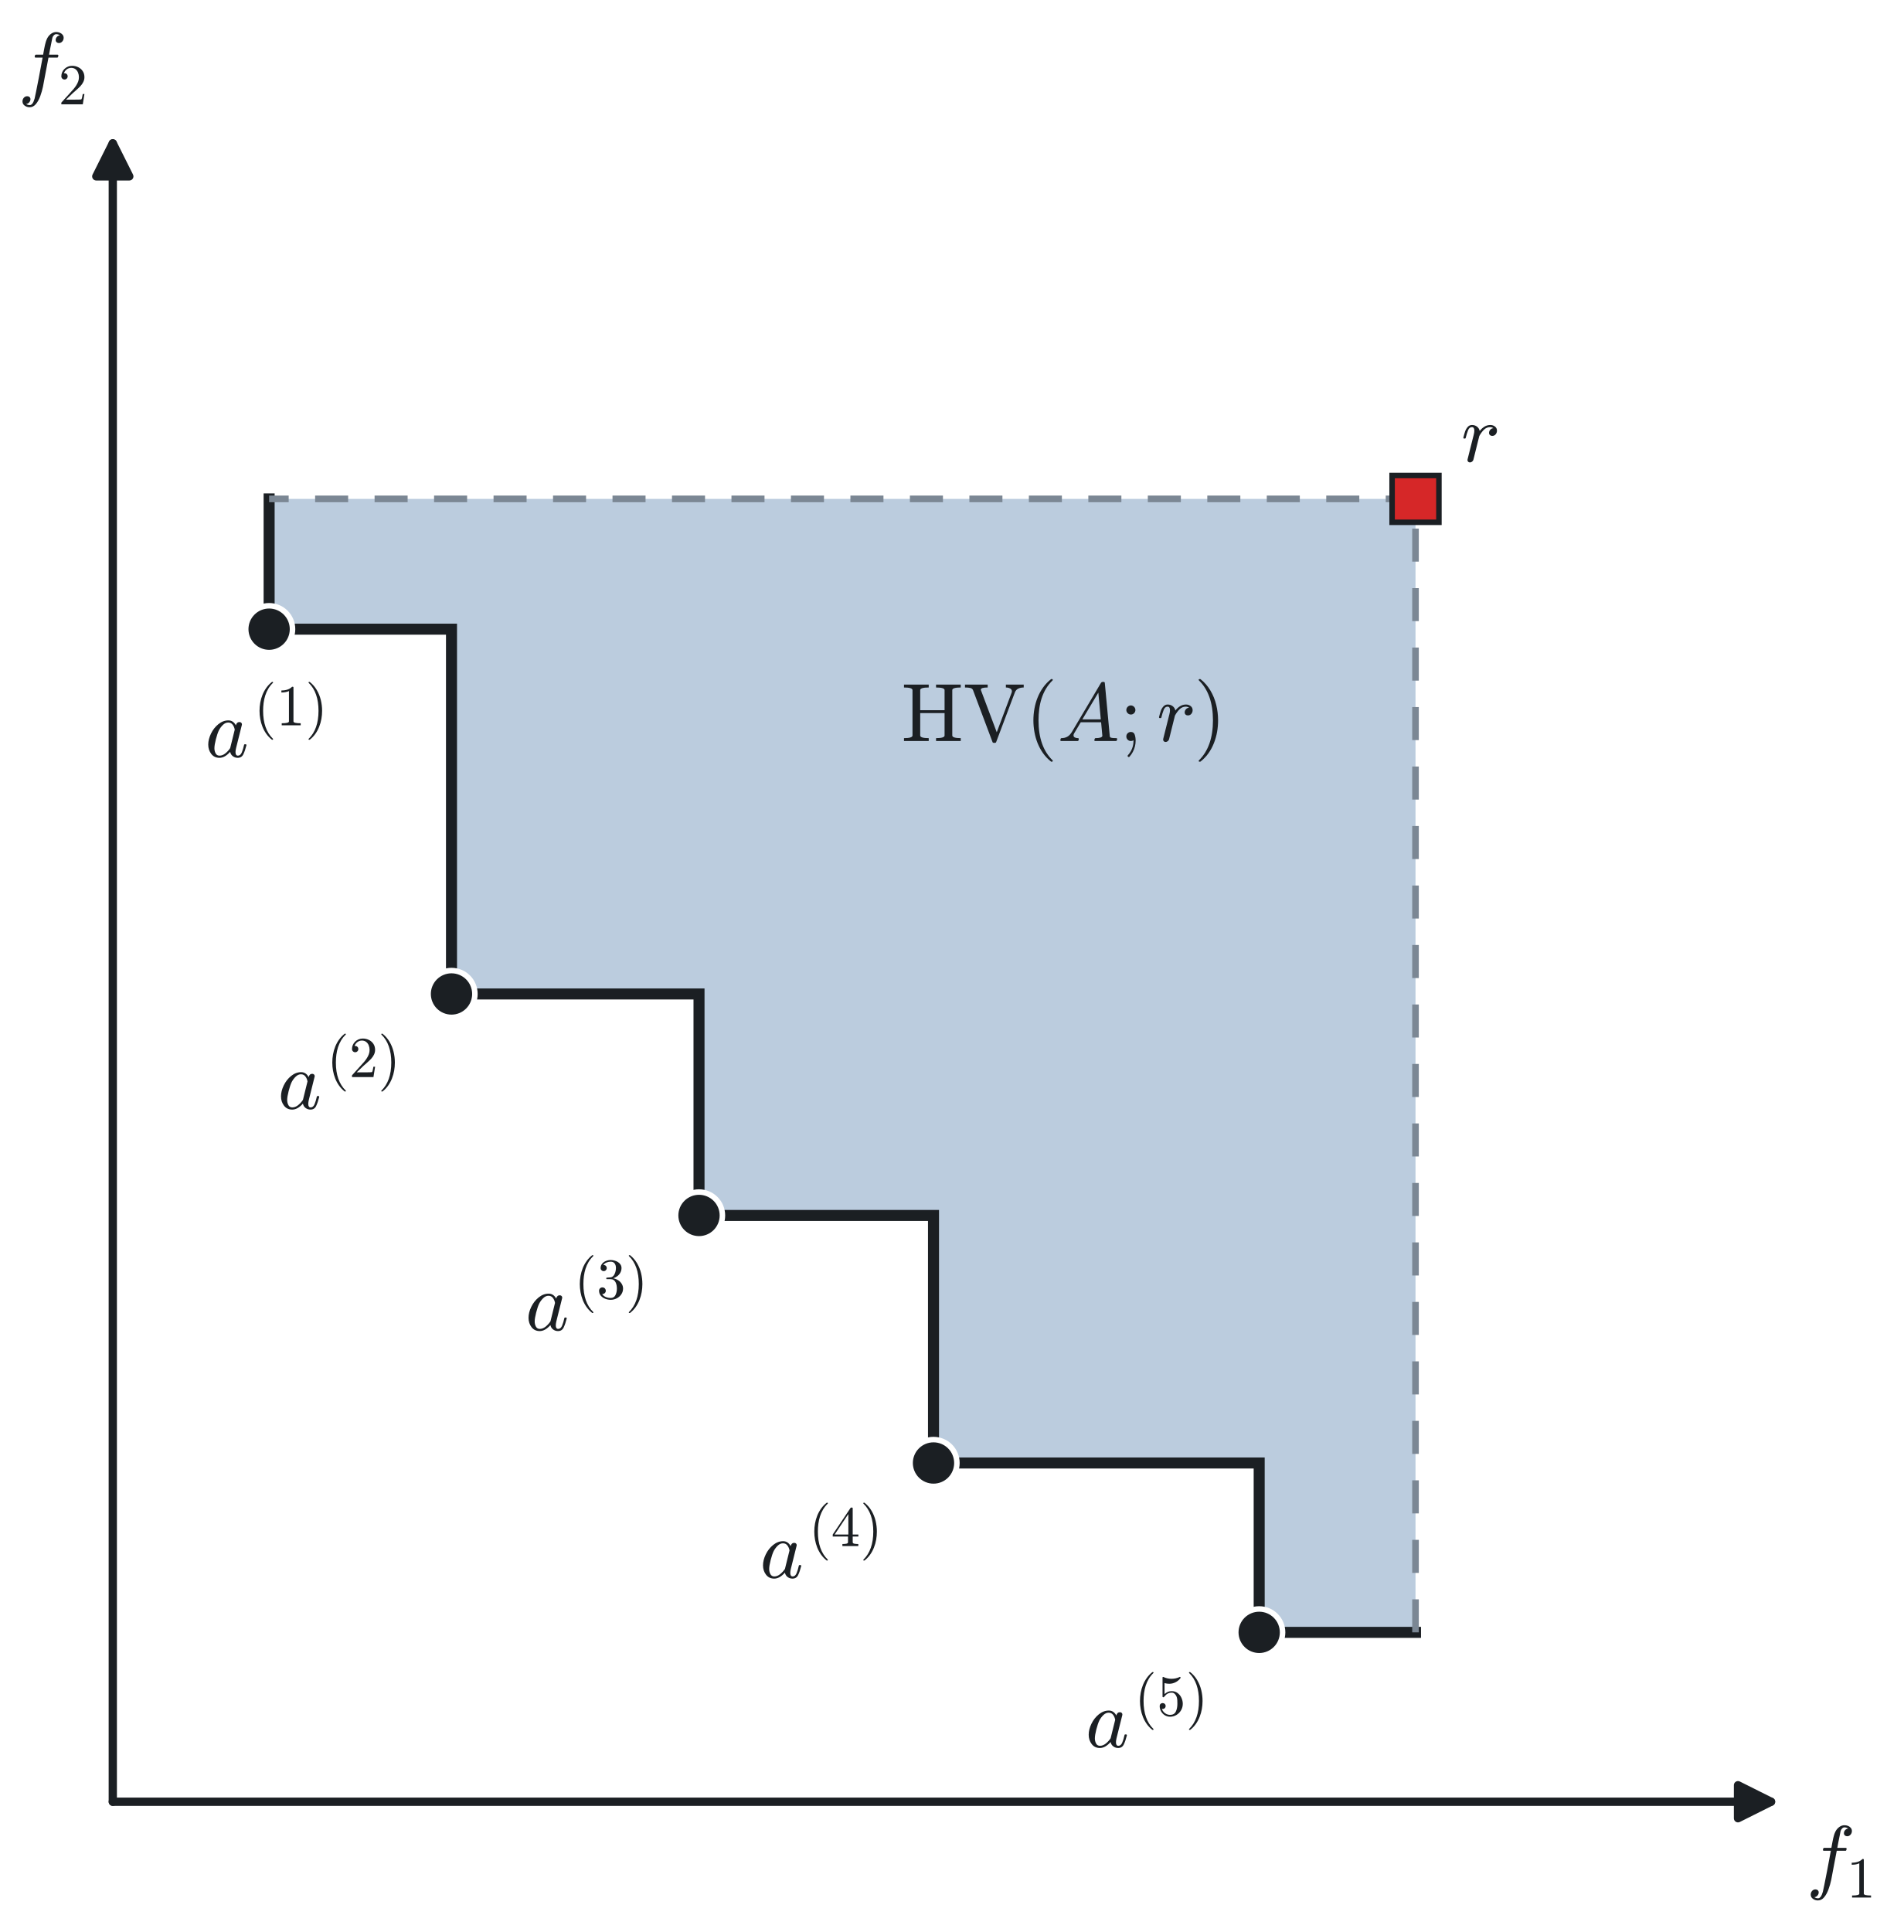
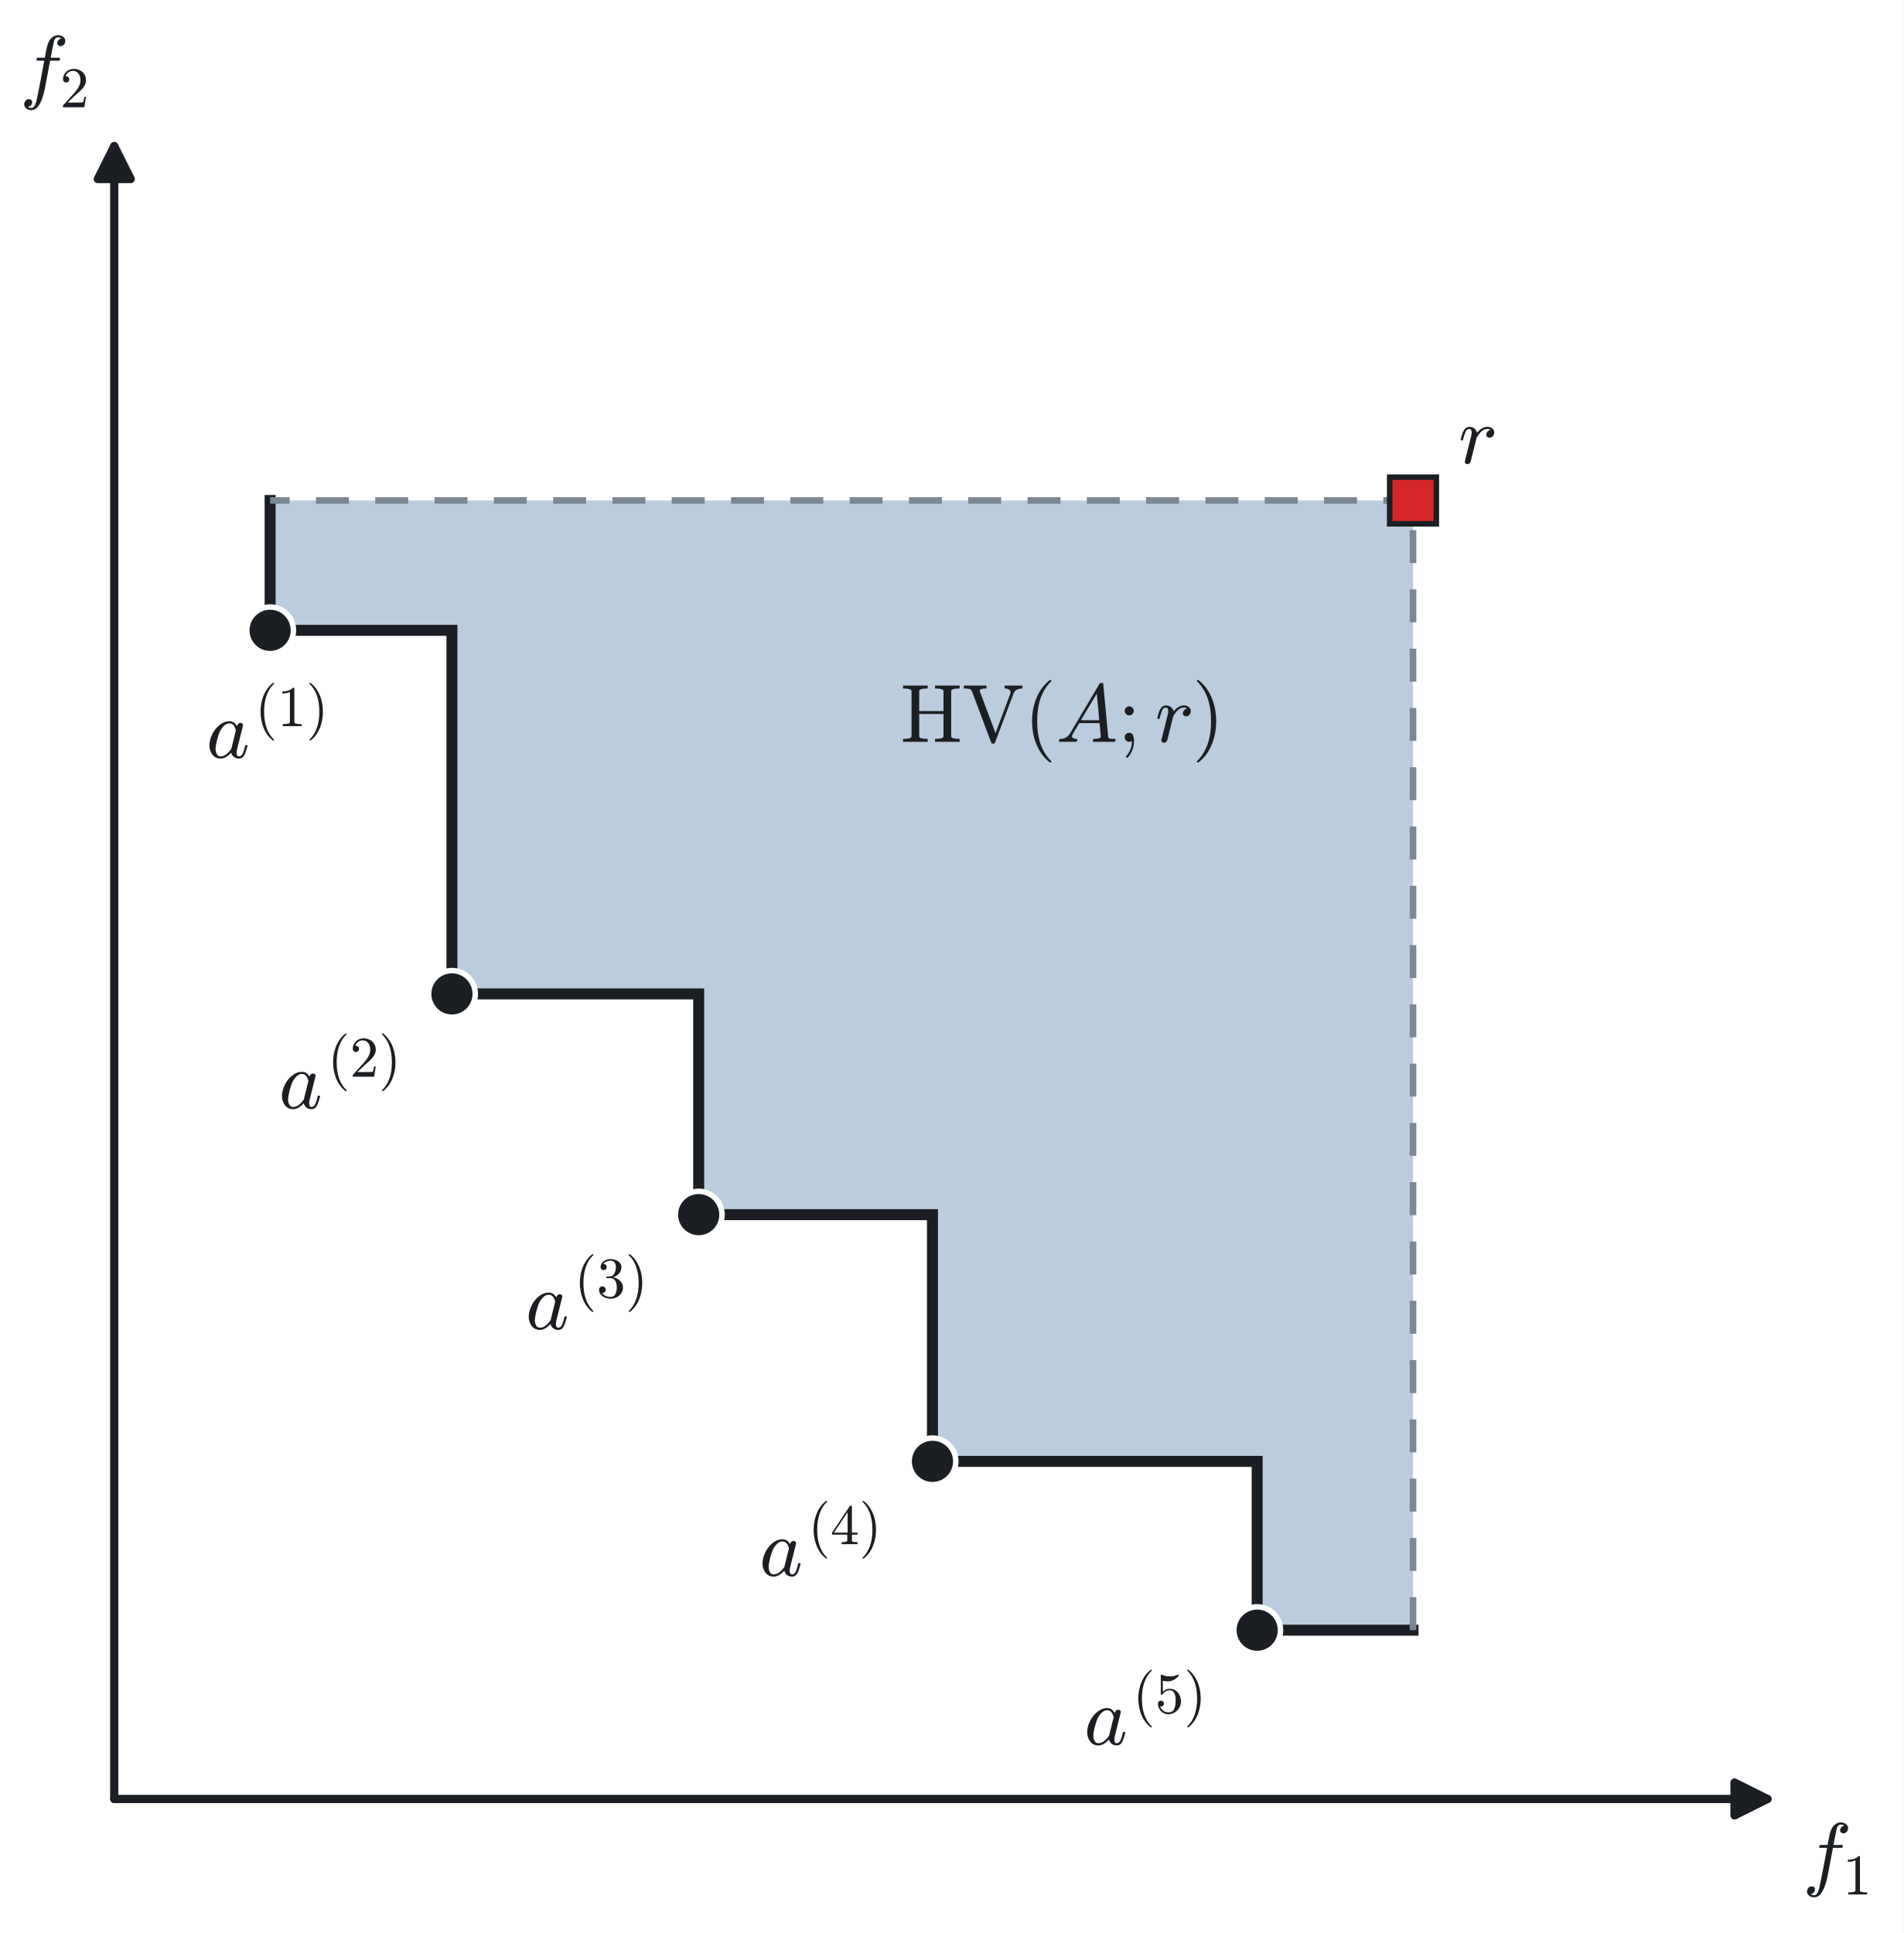
- <svg xmlns="http://www.w3.org/2000/svg" xmlns:xlink="http://www.w3.org/1999/xlink" width="345.586pt" height="350.774pt" viewBox="7.494 8.359 345.586 350.774" version="1.1">
+ <svg xmlns="http://www.w3.org/2000/svg" xmlns:xlink="http://www.w3.org/1999/xlink" width="346.725pt" height="352.132pt" viewBox="0 0 346.725 352.132" version="1.1">
  <defs>
    <style type="text/css">*{stroke-linejoin: round; stroke-linecap: butt}</style>
  </defs>
  <g id="figure_1">
    <g id="patch_1">
-       <path d="M 0 363.456  L 363.456 363.456  L 363.456 0  L 0 0  z " style="fill: #ffffff" />
+       <path d="M 0 352.132  L 346.725 352.132  L 346.725 0  L 0 0  z " style="fill: #ffffff" />
    </g>
    <g id="axes_1">
      <g id="patch_2">
-         <path d="M 56.36 98.938  L 56.36 122.592  L 89.476 122.592  L 89.476 188.824  L 134.419 188.824  L 134.419 229.037  L 176.997 229.037  L 176.997 273.98  L 236.133 273.98  L 236.133 304.731  L 264.518 304.731  L 264.518 98.938  z " clip-path="url(#p5afcfce4bf)" style="fill: #bbccde" />
+         <path d="M 49.196 91.173  L 49.196 114.827  L 82.312 114.827  L 82.312 181.06  L 127.255 181.06  L 127.255 221.272  L 169.833 221.272  L 169.833 266.215  L 228.969 266.215  L 228.969 296.966  L 257.354 296.966  L 257.354 91.173  z " clip-path="url(#pe85c32a9f7)" style="fill: #bbccde" />
      </g>
      <g id="line2d_1">
-         <path d="M 56.36 98.938  L 56.36 122.592  L 89.476 122.592  L 89.476 188.824  L 134.419 188.824  L 134.419 229.037  L 176.997 229.037  L 176.997 273.98  L 236.133 273.98  L 236.133 304.731  L 264.518 304.731  " clip-path="url(#p5afcfce4bf)" style="fill: none; stroke: #1b1f23; stroke-width: 2; stroke-linejoin: miter; stroke-linecap: square" />
+         <path d="M 49.196 91.173  L 49.196 114.827  L 82.312 114.827  L 82.312 181.06  L 127.255 181.06  L 127.255 221.272  L 169.833 221.272  L 169.833 266.215  L 228.969 266.215  L 228.969 296.966  L 257.354 296.966  " clip-path="url(#pe85c32a9f7)" style="fill: none; stroke: #1b1f23; stroke-width: 2; stroke-linejoin: miter; stroke-linecap: square" />
      </g>
      <g id="line2d_2">
-         <path d="M 264.518 304.731  L 264.518 98.938  L 56.36 98.938  " clip-path="url(#p5afcfce4bf)" style="fill: none; stroke-dasharray: 6,4.8; stroke-dashoffset: 0; stroke: #7b8794; stroke-width: 1.2" />
+         <path d="M 257.354 296.966  L 257.354 91.173  L 49.196 91.173  " clip-path="url(#pe85c32a9f7)" style="fill: none; stroke-dasharray: 6,4.8; stroke-dashoffset: 0; stroke: #7b8794; stroke-width: 1.2" />
      </g>
      <g id="text_1">
-         <g style="fill: #1b1f23" transform="translate(44.73468 145.8169) scale(0.15 -0.15)">
+         <g style="fill: #1b1f23" transform="translate(37.57069 138.0521) scale(0.15 -0.15)">
          <defs>
            <path id="Cmmi10-61" d="M 1113 -72  Q 709 -72 476 233  Q 244 538 244 953  Q 244 1363 456 1803  Q 669 2244 1030 2536  Q 1391 2828 1806 2828  Q 1997 2828 2147 2725  Q 2297 2622 2381 2444  Q 2453 2700 2663 2700  Q 2744 2700 2798 2651  Q 2853 2603 2853 2522  Q 2853 2503 2851 2493  Q 2850 2484 2847 2472  L 2400 684  Q 2356 494 2356 372  Q 2356 97 2541 97  Q 2741 97 2845 351  Q 2950 606 3022 941  Q 3034 978 3072 978  L 3150 978  Q 3175 978 3190 956  Q 3206 934 3206 916  Q 3094 469 2961 198  Q 2828 -72 2528 -72  Q 2313 -72 2147 54  Q 1981 181 1941 391  Q 1528 -72 1113 -72  z M 1119 97  Q 1350 97 1567 270  Q 1784 444 1941 678  Q 1947 684 1947 697  L 2291 2088  L 2297 2106  Q 2259 2334 2132 2498  Q 2006 2663 1791 2663  Q 1575 2663 1389 2486  Q 1203 2309 1075 2069  Q 950 1813 836 1366  Q 722 919 722 672  Q 722 450 817 273  Q 913 97 1119 97  z " transform="scale(0.015625)" />
            <path id="Cmr10-28" d="M 1984 -1588  Q 1628 -1306 1370 -942  Q 1113 -578 948 -165  Q 784 247 703 697  Q 622 1147 622 1600  Q 622 2059 703 2509  Q 784 2959 951 3375  Q 1119 3791 1378 4153  Q 1638 4516 1984 4788  Q 1984 4800 2016 4800  L 2075 4800  Q 2094 4800 2109 4783  Q 2125 4766 2125 4744  Q 2125 4716 2113 4703  Q 1800 4397 1592 4047  Q 1384 3697 1257 3301  Q 1131 2906 1075 2482  Q 1019 2059 1019 1600  Q 1019 -434 2106 -1491  Q 2125 -1509 2125 -1544  Q 2125 -1559 2108 -1579  Q 2091 -1600 2075 -1600  L 2016 -1600  Q 1984 -1600 1984 -1588  z " transform="scale(0.015625)" />
            <path id="Cmr10-31" d="M 594 0  L 594 225  Q 1394 225 1394 428  L 1394 3788  Q 1063 3628 556 3628  L 556 3853  Q 1341 3853 1741 4263  L 1831 4263  Q 1853 4263 1873 4245  Q 1894 4228 1894 4206  L 1894 428  Q 1894 225 2694 225  L 2694 0  L 594 0  z " transform="scale(0.015625)" />
            <path id="Cmr10-29" d="M 416 -1600  Q 359 -1600 359 -1544  Q 359 -1516 372 -1503  Q 1466 -434 1466 1600  Q 1466 3634 384 4691  Q 359 4706 359 4744  Q 359 4766 376 4783  Q 394 4800 416 4800  L 475 4800  Q 494 4800 506 4788  Q 966 4425 1272 3906  Q 1578 3388 1720 2800  Q 1863 2213 1863 1600  Q 1863 1147 1786 708  Q 1709 269 1542 -157  Q 1375 -584 1119 -945  Q 863 -1306 506 -1588  Q 494 -1600 475 -1600  L 416 -1600  z " transform="scale(0.015625)" />
          </defs>
          <use xlink:href="#Cmmi10-61" transform="translate(0 0.235938)" />
          <use xlink:href="#Cmr10-28" transform="translate(59.08648 38.5) scale(0.7)" />
          <use xlink:href="#Cmr10-31" transform="translate(86.25934 38.5) scale(0.7)" />
          <use xlink:href="#Cmr10-29" transform="translate(121.2593 38.5) scale(0.7)" />
        </g>
      </g>
      <g id="text_2">
-         <g style="fill: #1b1f23" transform="translate(57.9468 209.6837) scale(0.15 -0.15)">
+         <g style="fill: #1b1f23" transform="translate(50.78281 201.919) scale(0.15 -0.15)">
          <defs>
            <path id="Cmr10-32" d="M 319 0  L 319 172  Q 319 188 331 206  L 1325 1306  Q 1550 1550 1690 1715  Q 1831 1881 1968 2097  Q 2106 2313 2186 2536  Q 2266 2759 2266 3009  Q 2266 3272 2169 3511  Q 2072 3750 1880 3894  Q 1688 4038 1416 4038  Q 1138 4038 916 3870  Q 694 3703 603 3438  Q 628 3444 672 3444  Q 816 3444 917 3347  Q 1019 3250 1019 3097  Q 1019 2950 917 2848  Q 816 2747 672 2747  Q 522 2747 420 2851  Q 319 2956 319 3097  Q 319 3338 409 3548  Q 500 3759 670 3923  Q 841 4088 1055 4175  Q 1269 4263 1509 4263  Q 1875 4263 2190 4108  Q 2506 3953 2690 3670  Q 2875 3388 2875 3009  Q 2875 2731 2753 2481  Q 2631 2231 2440 2026  Q 2250 1822 1953 1562  Q 1656 1303 1563 1216  L 838 519  L 1453 519  Q 1906 519 2211 526  Q 2516 534 2534 550  Q 2609 631 2688 1141  L 2875 1141  L 2694 0  L 319 0  z " transform="scale(0.015625)" />
          </defs>
          <use xlink:href="#Cmmi10-61" transform="translate(0 0.235938)" />
          <use xlink:href="#Cmr10-28" transform="translate(59.08648 38.5) scale(0.7)" />
          <use xlink:href="#Cmr10-32" transform="translate(86.25934 38.5) scale(0.7)" />
          <use xlink:href="#Cmr10-29" transform="translate(121.2593 38.5) scale(0.7)" />
        </g>
      </g>
      <g id="text_3">
-         <g style="fill: #1b1f23" transform="translate(102.8902 249.8962) scale(0.15 -0.15)">
+         <g style="fill: #1b1f23" transform="translate(95.72617 242.1315) scale(0.15 -0.15)">
          <defs>
            <path id="Cmr10-33" d="M 609 494  Q 759 275 1012 169  Q 1266 63 1556 63  Q 1928 63 2084 380  Q 2241 697 2241 1100  Q 2241 1281 2208 1462  Q 2175 1644 2097 1800  Q 2019 1956 1883 2050  Q 1747 2144 1550 2144  L 1125 2144  Q 1069 2144 1069 2203  L 1069 2259  Q 1069 2309 1125 2309  L 1478 2338  Q 1703 2338 1851 2506  Q 2000 2675 2069 2917  Q 2138 3159 2138 3378  Q 2138 3684 1994 3881  Q 1850 4078 1556 4078  Q 1313 4078 1091 3986  Q 869 3894 738 3706  Q 750 3709 759 3711  Q 769 3713 781 3713  Q 925 3713 1022 3613  Q 1119 3513 1119 3372  Q 1119 3234 1022 3134  Q 925 3034 781 3034  Q 641 3034 541 3134  Q 441 3234 441 3372  Q 441 3647 606 3850  Q 772 4053 1033 4158  Q 1294 4263 1556 4263  Q 1750 4263 1965 4205  Q 2181 4147 2356 4039  Q 2531 3931 2642 3762  Q 2753 3594 2753 3378  Q 2753 3109 2633 2881  Q 2513 2653 2303 2487  Q 2094 2322 1844 2241  Q 2122 2188 2372 2031  Q 2622 1875 2773 1631  Q 2925 1388 2925 1106  Q 2925 753 2731 467  Q 2538 181 2222 20  Q 1906 -141 1556 -141  Q 1256 -141 954 -26  Q 653 88 461 316  Q 269 544 269 863  Q 269 1022 375 1128  Q 481 1234 641 1234  Q 744 1234 830 1186  Q 916 1138 964 1050  Q 1013 963 1013 863  Q 1013 706 903 600  Q 794 494 641 494  L 609 494  z " transform="scale(0.015625)" />
          </defs>
          <use xlink:href="#Cmmi10-61" transform="translate(0 0.235938)" />
          <use xlink:href="#Cmr10-28" transform="translate(59.08648 38.5) scale(0.7)" />
          <use xlink:href="#Cmr10-33" transform="translate(86.25934 38.5) scale(0.7)" />
          <use xlink:href="#Cmr10-29" transform="translate(121.2593 38.5) scale(0.7)" />
        </g>
      </g>
      <g id="text_4">
-         <g style="fill: #1b1f23" transform="translate(145.4681 294.8396) scale(0.15 -0.15)">
+         <g style="fill: #1b1f23" transform="translate(138.3041 287.0748) scale(0.15 -0.15)">
          <defs>
            <path id="Cmr10-34" d="M 178 1056  L 178 1281  L 2156 4231  Q 2178 4263 2222 4263  L 2316 4263  Q 2388 4263 2388 4191  L 2388 1281  L 3016 1281  L 3016 1056  L 2388 1056  L 2388 428  Q 2388 297 2575 261  Q 2763 225 3009 225  L 3009 0  L 1247 0  L 1247 225  Q 1494 225 1681 261  Q 1869 297 1869 428  L 1869 1056  L 178 1056  z M 391 1281  L 1906 1281  L 1906 3547  L 391 1281  z " transform="scale(0.015625)" />
          </defs>
          <use xlink:href="#Cmmi10-61" transform="translate(0 0.235938)" />
          <use xlink:href="#Cmr10-28" transform="translate(59.08648 38.5) scale(0.7)" />
          <use xlink:href="#Cmr10-34" transform="translate(86.25934 38.5) scale(0.7)" />
          <use xlink:href="#Cmr10-29" transform="translate(121.2593 38.5) scale(0.7)" />
        </g>
      </g>
      <g id="text_5">
-         <g style="fill: #1b1f23" transform="translate(204.6041 325.5903) scale(0.15 -0.15)">
+         <g style="fill: #1b1f23" transform="translate(197.4401 317.8256) scale(0.15 -0.15)">
          <defs>
            <path id="Cmr10-35" d="M 556 728  Q 622 541 758 387  Q 894 234 1080 148  Q 1266 63 1466 63  Q 1928 63 2103 422  Q 2278 781 2278 1294  Q 2278 1516 2270 1667  Q 2263 1819 2228 1959  Q 2169 2184 2020 2353  Q 1872 2522 1656 2522  Q 1441 2522 1286 2456  Q 1131 2391 1034 2303  Q 938 2216 863 2119  Q 788 2022 769 2016  L 697 2016  Q 681 2016 657 2036  Q 634 2056 634 2075  L 634 4213  Q 634 4228 654 4245  Q 675 4263 697 4263  L 716 4263  Q 1147 4056 1631 4056  Q 2106 4056 2547 4263  L 2566 4263  Q 2588 4263 2606 4247  Q 2625 4231 2625 4213  L 2625 4153  Q 2625 4122 2613 4122  Q 2394 3831 2064 3668  Q 1734 3506 1381 3506  Q 1125 3506 856 3578  L 856 2369  Q 1069 2541 1236 2614  Q 1403 2688 1663 2688  Q 2016 2688 2295 2484  Q 2575 2281 2725 1954  Q 2875 1628 2875 1288  Q 2875 903 2686 575  Q 2497 247 2172 53  Q 1847 -141 1466 -141  Q 1150 -141 886 21  Q 622 184 470 459  Q 319 734 319 1044  Q 319 1188 412 1278  Q 506 1369 647 1369  Q 788 1369 883 1276  Q 978 1184 978 1044  Q 978 906 883 811  Q 788 716 647 716  Q 625 716 597 720  Q 569 725 556 728  z " transform="scale(0.015625)" />
          </defs>
          <use xlink:href="#Cmmi10-61" transform="translate(0 0.235938)" />
          <use xlink:href="#Cmr10-28" transform="translate(59.08648 38.5) scale(0.7)" />
          <use xlink:href="#Cmr10-35" transform="translate(86.25934 38.5) scale(0.7)" />
          <use xlink:href="#Cmr10-29" transform="translate(121.2593 38.5) scale(0.7)" />
        </g>
      </g>
      <g id="text_6">
-         <g style="fill: #1b1f23" transform="translate(272.7974 92.26991) scale(0.15 -0.15)">
+         <g style="fill: #1b1f23" transform="translate(265.6335 84.50517) scale(0.15 -0.15)">
          <defs>
            <path id="Cmmi10-72" d="M 494 109  Q 494 147 500 166  L 978 2075  Q 1025 2253 1025 2388  Q 1025 2663 838 2663  Q 638 2663 541 2423  Q 444 2184 353 1819  Q 353 1800 334 1789  Q 316 1778 300 1778  L 225 1778  Q 203 1778 187 1801  Q 172 1825 172 1844  Q 241 2122 305 2315  Q 369 2509 505 2668  Q 641 2828 844 2828  Q 1066 2828 1233 2700  Q 1400 2572 1441 2363  Q 1603 2575 1811 2701  Q 2019 2828 2266 2828  Q 2469 2828 2623 2709  Q 2778 2591 2778 2388  Q 2778 2225 2676 2104  Q 2575 1984 2406 1984  Q 2303 1984 2233 2048  Q 2163 2113 2163 2216  Q 2163 2356 2266 2467  Q 2369 2578 2503 2578  Q 2400 2663 2253 2663  Q 1978 2663 1775 2467  Q 1572 2272 1409 1972  L 953 141  Q 931 53 854 -9  Q 778 -72 684 -72  Q 606 -72 550 -22  Q 494 28 494 109  z " transform="scale(0.015625)" />
          </defs>
          <use xlink:href="#Cmmi10-72" transform="translate(0 0.8125)" />
        </g>
      </g>
      <g id="patch_3">
-         <path d="M 27.974 335.482  Q 179.363 335.482 329.074 335.482  " style="fill: none; stroke: #1b1f23; stroke-width: 1.5; stroke-linecap: round" />
-         <path d="M 323.074 332.482  L 329.074 335.482  L 323.074 338.482  z " style="fill: #1b1f23; stroke: #1b1f23; stroke-width: 1.5; stroke-linecap: round" />
+         <path d="M 20.81 327.717  Q 172.199 327.717 321.91 327.717  " style="fill: none; stroke: #1b1f23; stroke-width: 1.5; stroke-linecap: round" />
+         <path d="M 315.91 324.717  L 321.91 327.717  L 315.91 330.717  z " style="fill: #1b1f23; stroke: #1b1f23; stroke-width: 1.5; stroke-linecap: round" />
      </g>
      <g id="patch_4">
-         <path d="M 27.974 335.482  Q 27.974 184.093 27.974 34.382  " style="fill: none; stroke: #1b1f23; stroke-width: 1.5; stroke-linecap: round" />
-         <path d="M 24.974 40.382  L 27.974 34.382  L 30.974 40.382  z " style="fill: #1b1f23; stroke: #1b1f23; stroke-width: 1.5; stroke-linecap: round" />
+         <path d="M 20.81 327.717  Q 20.81 176.329 20.81 26.618  " style="fill: none; stroke: #1b1f23; stroke-width: 1.5; stroke-linecap: round" />
+         <path d="M 17.81 32.618  L 20.81 26.618  L 23.81 32.618  z " style="fill: #1b1f23; stroke: #1b1f23; stroke-width: 1.5; stroke-linecap: round" />
      </g>
      <g id="text_7">
-         <g style="fill: #1b1f23" transform="translate(335.4816 350.3969) scale(0.15 -0.15)">
+         <g style="fill: #1b1f23" transform="translate(328.3176 342.6322) scale(0.15 -0.15)">
          <defs>
            <path id="Cmmi10-66" d="M 622 -1056  Q 741 -1147 909 -1147  Q 1138 -1147 1281 -641  Q 1341 -397 1606 966  L 1900 2534  L 1350 2534  Q 1288 2534 1288 2619  Q 1313 2759 1369 2759  L 1941 2759  L 2016 3175  Q 2053 3369 2084 3508  Q 2116 3647 2152 3765  Q 2188 3884 2259 4031  Q 2369 4241 2555 4377  Q 2741 4513 2956 4513  Q 3097 4513 3230 4461  Q 3363 4409 3447 4306  Q 3531 4203 3531 4063  Q 3531 3900 3423 3779  Q 3316 3659 3163 3659  Q 3059 3659 2986 3723  Q 2913 3788 2913 3891  Q 2913 4031 3008 4136  Q 3103 4241 3244 4256  Q 3125 4347 2950 4347  Q 2853 4347 2767 4256  Q 2681 4166 2656 4063  Q 2616 3900 2478 3181  L 2400 2759  L 3059 2759  Q 3122 2759 3122 2675  Q 3119 2659 3109 2620  Q 3100 2581 3083 2557  Q 3066 2534 3041 2534  L 2356 2534  L 2059 972  Q 2003 631 1929 279  Q 1856 -72 1723 -442  Q 1591 -813 1384 -1063  Q 1178 -1313 897 -1313  Q 681 -1313 511 -1189  Q 341 -1066 341 -863  Q 341 -700 445 -579  Q 550 -459 709 -459  Q 816 -459 887 -523  Q 959 -588 959 -691  Q 959 -828 857 -942  Q 756 -1056 622 -1056  z " transform="scale(0.015625)" />
          </defs>
          <use xlink:href="#Cmmi10-66" transform="translate(0 0.484375)" />
          <use xlink:href="#Cmr10-31" transform="translate(48.87695 -16.52188) scale(0.7)" />
        </g>
      </g>
      <g id="text_8">
-         <g style="fill: #1b1f23" transform="translate(10.77624 24.8244) scale(0.15 -0.15)">
+         <g style="fill: #1b1f23" transform="translate(3.612252 17.05966) scale(0.15 -0.15)">
          <use xlink:href="#Cmmi10-66" transform="translate(0 0.484375)" />
          <use xlink:href="#Cmr10-32" transform="translate(48.87695 -16.52188) scale(0.7)" />
        </g>
      </g>
      <g id="line2d_3">
        <defs>
-           <path id="m8398c3ea83" d="M 0 4.25  C 1.127 4.25 2.208 3.802 3.005 3.005  C 3.802 2.208 4.25 1.127 4.25 0  C 4.25 -1.127 3.802 -2.208 3.005 -3.005  C 2.208 -3.802 1.127 -4.25 0 -4.25  C -1.127 -4.25 -2.208 -3.802 -3.005 -3.005  C -3.802 -2.208 -4.25 -1.127 -4.25 0  C -4.25 1.127 -3.802 2.208 -3.005 3.005  C -2.208 3.802 -1.127 4.25 0 4.25  z " style="stroke: #ffffff" />
+           <path id="ma8ba769356" d="M 0 4.25  C 1.127 4.25 2.208 3.802 3.005 3.005  C 3.802 2.208 4.25 1.127 4.25 0  C 4.25 -1.127 3.802 -2.208 3.005 -3.005  C 2.208 -3.802 1.127 -4.25 0 -4.25  C -1.127 -4.25 -2.208 -3.802 -3.005 -3.005  C -3.802 -2.208 -4.25 -1.127 -4.25 0  C -4.25 1.127 -3.802 2.208 -3.005 3.005  C -2.208 3.802 -1.127 4.25 0 4.25  z " style="stroke: #ffffff" />
        </defs>
-         <g clip-path="url(#p5afcfce4bf)">
-           <use xlink:href="#m8398c3ea83" x="56.36" y="122.592" style="fill: #1b1f23; stroke: #ffffff" />
+         <g clip-path="url(#pe85c32a9f7)">
+           <use xlink:href="#ma8ba769356" x="49.196" y="114.827" style="fill: #1b1f23; stroke: #ffffff" />
        </g>
      </g>
      <g id="line2d_4">
-         <g clip-path="url(#p5afcfce4bf)">
-           <use xlink:href="#m8398c3ea83" x="89.476" y="188.824" style="fill: #1b1f23; stroke: #ffffff" />
+         <g clip-path="url(#pe85c32a9f7)">
+           <use xlink:href="#ma8ba769356" x="82.312" y="181.06" style="fill: #1b1f23; stroke: #ffffff" />
        </g>
      </g>
      <g id="line2d_5">
-         <g clip-path="url(#p5afcfce4bf)">
-           <use xlink:href="#m8398c3ea83" x="134.419" y="229.037" style="fill: #1b1f23; stroke: #ffffff" />
+         <g clip-path="url(#pe85c32a9f7)">
+           <use xlink:href="#ma8ba769356" x="127.255" y="221.272" style="fill: #1b1f23; stroke: #ffffff" />
        </g>
      </g>
      <g id="line2d_6">
-         <g clip-path="url(#p5afcfce4bf)">
-           <use xlink:href="#m8398c3ea83" x="176.997" y="273.98" style="fill: #1b1f23; stroke: #ffffff" />
+         <g clip-path="url(#pe85c32a9f7)">
+           <use xlink:href="#ma8ba769356" x="169.833" y="266.215" style="fill: #1b1f23; stroke: #ffffff" />
        </g>
      </g>
      <g id="line2d_7">
-         <g clip-path="url(#p5afcfce4bf)">
-           <use xlink:href="#m8398c3ea83" x="236.133" y="304.731" style="fill: #1b1f23; stroke: #ffffff" />
+         <g clip-path="url(#pe85c32a9f7)">
+           <use xlink:href="#ma8ba769356" x="228.969" y="296.966" style="fill: #1b1f23; stroke: #ffffff" />
        </g>
      </g>
      <g id="line2d_8">
        <defs>
-           <path id="mc1faa80547" d="M -4.25 4.25  L 4.25 4.25  L 4.25 -4.25  L -4.25 -4.25  z " style="stroke: #1b1f23; stroke-linejoin: miter" />
+           <path id="m64ae1483e4" d="M -4.25 4.25  L 4.25 4.25  L 4.25 -4.25  L -4.25 -4.25  z " style="stroke: #1b1f23; stroke-linejoin: miter" />
        </defs>
-         <g clip-path="url(#p5afcfce4bf)">
-           <use xlink:href="#mc1faa80547" x="264.518" y="98.938" style="fill: #d62728; stroke: #1b1f23; stroke-linejoin: miter" />
+         <g clip-path="url(#pe85c32a9f7)">
+           <use xlink:href="#m64ae1483e4" x="257.354" y="91.173" style="fill: #d62728; stroke: #1b1f23; stroke-linejoin: miter" />
        </g>
      </g>
      <g id="text_9">
-         <g style="fill: #1b1f23" transform="translate(171.1765 142.9001) scale(0.15 -0.15)">
+         <g style="fill: #1b1f23" transform="translate(164.0125 135.1353) scale(0.15 -0.15)">
          <defs>
            <path id="Cmr10-48" d="M 197 0  L 197 225  Q 856 225 856 428  L 856 3944  Q 856 4147 197 4147  L 197 4372  L 2113 4372  L 2113 4147  Q 1453 4147 1453 3944  L 1453 2388  L 3341 2388  L 3341 3944  Q 3341 4147 2681 4147  L 2681 4372  L 4594 4372  L 4594 4147  Q 3938 4147 3938 3944  L 3938 428  Q 3938 225 4594 225  L 4594 0  L 2681 0  L 2681 225  Q 3341 225 3341 428  L 3341 2163  L 1453 2163  L 1453 428  Q 1453 225 2113 225  L 2113 0  L 197 0  z " transform="scale(0.015625)" />
            <path id="Cmr10-56" d="M 2253 -72  L 744 3944  Q 688 4078 528 4112  Q 369 4147 122 4147  L 122 4372  L 1881 4372  L 1881 4147  Q 1350 4147 1350 3981  Q 1353 3972 1354 3964  Q 1356 3956 1356 3944  L 2584 678  L 3744 3769  Q 3756 3794 3756 3847  Q 3756 4003 3612 4075  Q 3469 4147 3291 4147  L 3291 4372  L 4672 4372  L 4672 4147  Q 4431 4147 4248 4058  Q 4066 3969 3988 3769  L 2541 -72  Q 2522 -141 2438 -141  L 2356 -141  Q 2272 -141 2253 -72  z " transform="scale(0.015625)" />
            <path id="Cmmi10-41" d="M 288 0  Q 225 0 225 84  Q 250 225 306 225  Q 566 225 755 328  Q 944 431 1081 647  Q 1094 659 1094 659  L 3378 4513  Q 3428 4581 3500 4581  L 3584 4581  Q 3603 4581 3622 4573  Q 3641 4566 3655 4548  Q 3669 4531 3669 4513  L 4056 378  Q 4056 350 4084 294  Q 4147 225 4563 225  Q 4628 225 4628 141  Q 4606 56 4592 28  Q 4578 0 4519 0  L 2919 0  Q 2859 0 2859 84  Q 2894 225 2944 225  Q 3450 225 3481 397  L 3384 1453  L 1806 1453  L 1294 594  Q 1247 525 1247 434  Q 1247 322 1355 273  Q 1463 225 1594 225  Q 1656 225 1656 141  Q 1634 50 1621 25  Q 1609 0 1550 0  L 288 0  z M 1931 1678  L 3359 1678  L 3169 3750  L 1931 1678  z " transform="scale(0.015625)" />
            <path id="Cmr10-3b" d="M 634 -1153  Q 634 -1125 647 -1113  Q 1094 -628 1094 25  L 1094 56  Q 1000 0 891 0  Q 744 0 641 103  Q 538 206 538 353  Q 538 503 641 603  Q 744 703 891 703  Q 1113 703 1186 498  Q 1259 294 1259 25  Q 1259 -200 1204 -419  Q 1150 -638 1039 -847  Q 928 -1056 775 -1222  Q 756 -1241 728 -1241  Q 697 -1241 665 -1212  Q 634 -1184 634 -1153  z M 538 2406  Q 538 2497 584 2578  Q 631 2659 714 2709  Q 797 2759 891 2759  Q 981 2759 1064 2709  Q 1147 2659 1194 2578  Q 1241 2497 1241 2406  Q 1241 2263 1139 2158  Q 1038 2053 891 2053  Q 747 2053 642 2158  Q 538 2263 538 2406  z " transform="scale(0.015625)" />
          </defs>
          <use xlink:href="#Cmr10-48" />
          <use xlink:href="#Cmr10-56" transform="translate(75 0)" />
          <use xlink:href="#Cmr10-28" transform="translate(150 0)" />
          <use xlink:href="#Cmmi10-41" transform="translate(188.8184 0)" />
          <use xlink:href="#Cmr10-3b" transform="translate(263.8184 0)" />
          <use xlink:href="#Cmmi10-72" transform="translate(309.0625 0)" />
          <use xlink:href="#Cmr10-29" transform="translate(354.1797 0)" />
        </g>
      </g>
    </g>
  </g>
  <defs>
-     <clipPath id="p5afcfce4bf">
-       <rect x="4.32" y="4.32" width="354.816" height="354.816" />
+     <clipPath id="pe85c32a9f7">
+       <rect x="-2.844" y="-3.445" width="354.816" height="354.816" />
    </clipPath>
  </defs>
</svg>
